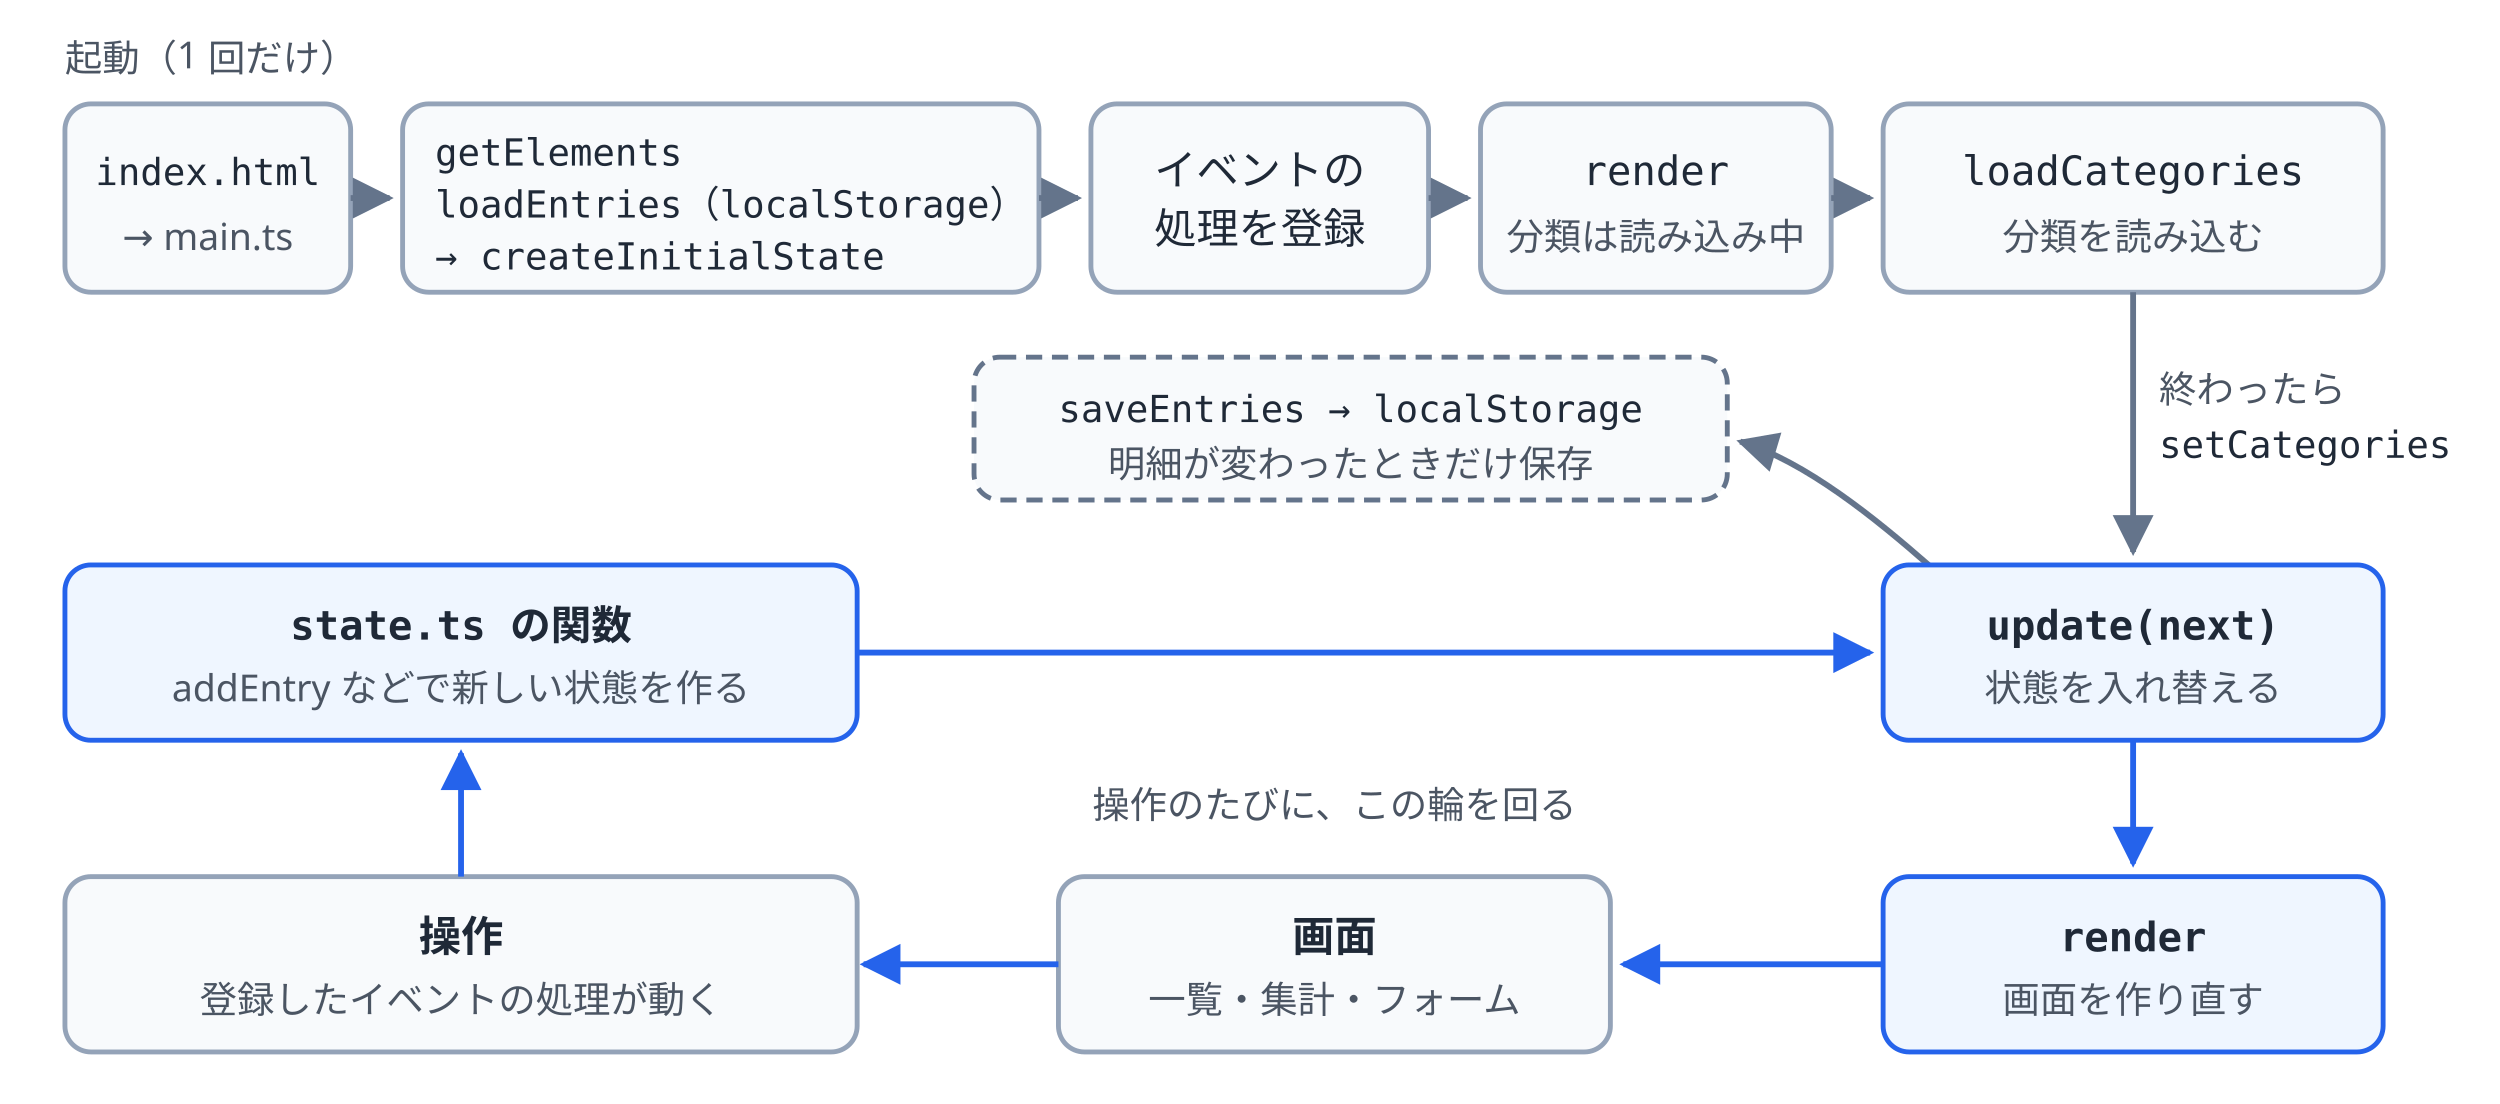
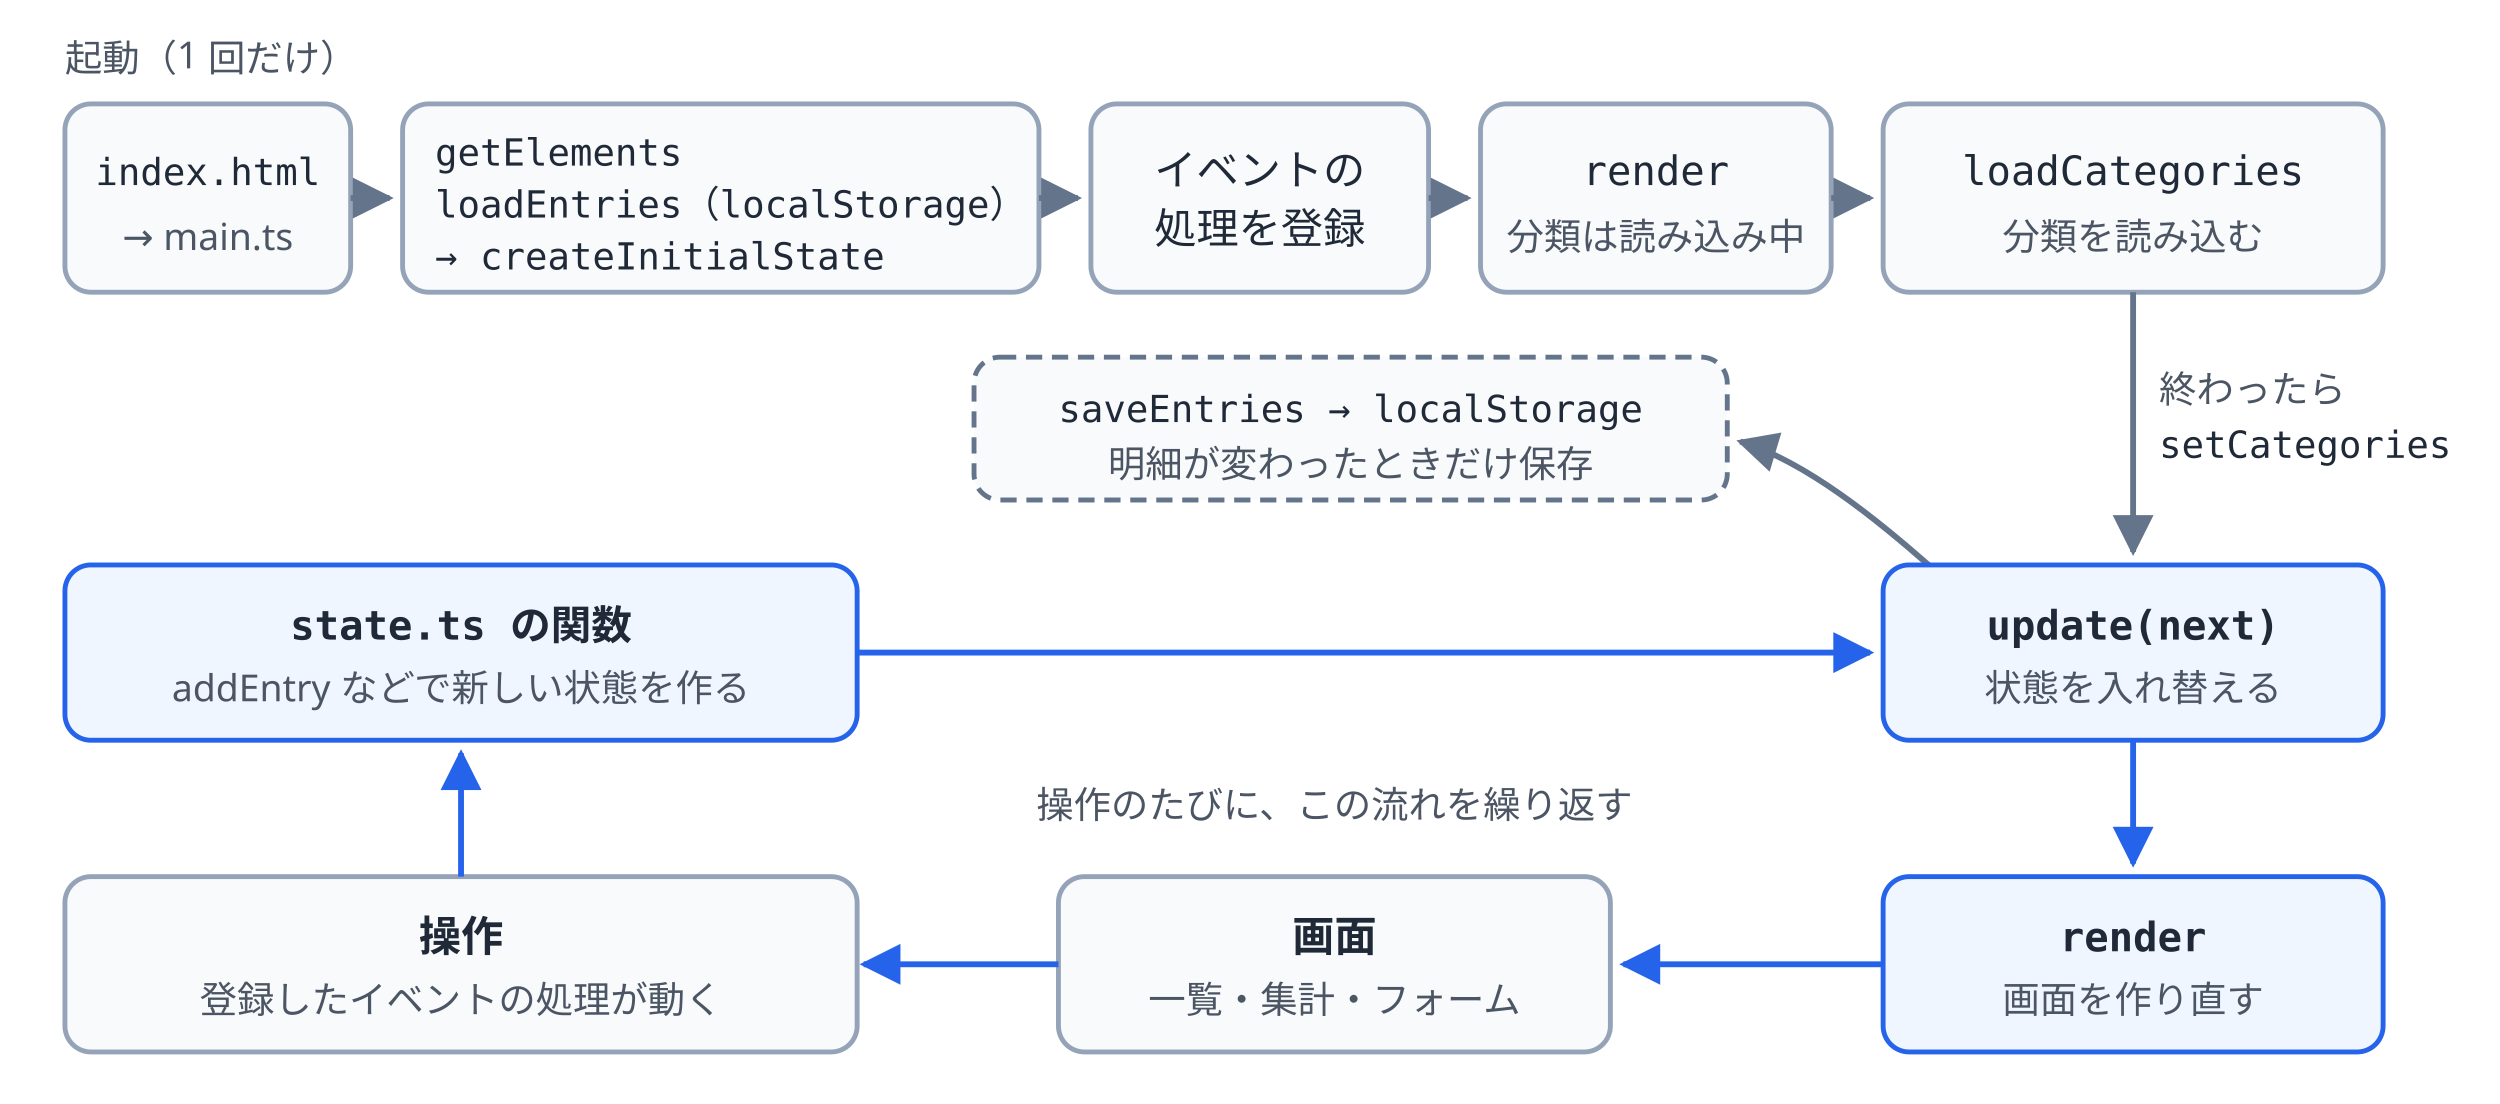
<svg xmlns="http://www.w3.org/2000/svg" viewBox="0 0 770 340" width="770" height="340" role="img" aria-labelledby="t d">
  <style>
    .txt { fill: #1f2937; font-family: "Hiragino Sans", "Noto Sans JP", "Yu Gothic", sans-serif; font-size: 13px; }
    .sub { fill: #4b5563; font-size: 11.5px; }
    .head { font-weight: 700; }
    .code { fill: #1f2937; font-family: ui-monospace, Menlo, Consolas, monospace; font-size: 12.5px; }
    .small { font-size: 11.5px; }
    .var { fill: #f8fafc; stroke: #94a3b8; stroke-width: 1.5; }
    .obj { fill: #eff6ff; stroke: #2563eb; stroke-width: 1.5; }
    .save { fill: #f8fafc; stroke: #64748b; stroke-width: 1.5; stroke-dasharray: 5 3; }
    .line { fill: none; stroke: #2563eb; stroke-width: 1.8; }
    .line2 { fill: none; stroke: #64748b; stroke-width: 1.8; }
    .tip { fill: #2563eb; }
    .tip2 { fill: #64748b; }
    @media (prefers-color-scheme: dark) {
      .txt, .code { fill: #e5e7eb; }
      .sub { fill: #9ca3af; }
      .var { fill: #1e293b; stroke: #64748b; }
      .obj { fill: #172554; stroke: #60a5fa; }
      .save { fill: #1e293b; stroke: #94a3b8; }
      .line { stroke: #60a5fa; }
      .line2 { stroke: #94a3b8; }
      .tip { fill: #60a5fa; }
      .tip2 { fill: #94a3b8; }
    }
  </style>
  <defs>
    <marker id="a1" viewBox="0 0 10 10" refX="9" refY="5" markerWidth="7" markerHeight="7" orient="auto">
      <path class="tip" d="M0,0 L10,5 L0,10 z" />
    </marker>
    <marker id="a2" viewBox="0 0 10 10" refX="9" refY="5" markerWidth="7" markerHeight="7" orient="auto">
      <path class="tip2" d="M0,0 L10,5 L0,10 z" />
    </marker>
  </defs>
  <text class="txt sub" x="20" y="22">起動（1 回だけ）</text>
  <rect class="var" x="20" y="32" width="88" height="58" rx="8" />
  <text class="code small" x="64" y="57" text-anchor="middle">index.html</text>
  <text class="txt sub" x="64" y="77" text-anchor="middle">→ main.ts</text>
  <path class="line2" d="M108,61 L120,61" marker-end="url(#a2)" />
  <rect class="var" x="124" y="32" width="196" height="58" rx="8" />
  <text class="code small" x="134" y="51">getElements</text>
  <text class="code small" x="134" y="67">loadEntries（localStorage）</text>
  <text class="code small" x="134" y="83">→ createInitialState</text>
  <path class="line2" d="M320,61 L332,61" marker-end="url(#a2)" />
  <rect class="var" x="336" y="32" width="104" height="58" rx="8" />
  <text class="txt" x="388" y="57" text-anchor="middle">イベントの</text>
  <text class="txt" x="388" y="75" text-anchor="middle">処理を登録</text>
  <path class="line2" d="M440,61 L452,61" marker-end="url(#a2)" />
  <rect class="var" x="456" y="32" width="108" height="58" rx="8" />
  <text class="code" x="510" y="57" text-anchor="middle">render</text>
  <text class="txt sub" x="510" y="77" text-anchor="middle">分類は読み込み中</text>
  <path class="line2" d="M564,61 L576,61" marker-end="url(#a2)" />
  <rect class="var" x="580" y="32" width="154" height="58" rx="8" />
  <text class="code" x="657" y="57" text-anchor="middle">loadCategories</text>
  <text class="txt sub" x="657" y="77" text-anchor="middle">分類を読み込む</text>
  <path class="line2" d="M657,90 L657,170" marker-end="url(#a2)" />
  <text class="txt sub" x="665" y="124">終わったら</text>
  <text class="code small" x="665" y="141">setCategories</text>
  <rect class="save" x="300" y="110" width="232" height="44" rx="8" />
  <text class="code small" x="416" y="130" text-anchor="middle">saveEntries → localStorage</text>
  <text class="txt sub" x="416" y="147" text-anchor="middle">明細が変わったときだけ保存</text>
  <path class="line2" d="M594,174 C578,160 556,142 536,136" marker-end="url(#a2)" />
  <rect class="obj" x="580" y="174" width="154" height="54" rx="8" />
  <text class="code head" x="657" y="197" text-anchor="middle">update(next)</text>
  <text class="txt sub" x="657" y="216" text-anchor="middle">状態を入れ替える</text>
  <path class="line" d="M657,228 L657,266" marker-end="url(#a1)" />
  <rect class="obj" x="580" y="270" width="154" height="54" rx="8" />
  <text class="code head" x="657" y="293" text-anchor="middle">render</text>
  <text class="txt sub" x="657" y="312" text-anchor="middle">画面を作り直す</text>
  <path class="line" d="M580,297 L500,297" marker-end="url(#a1)" />
  <rect class="var" x="326" y="270" width="170" height="54" rx="8" />
  <text class="txt head" x="411" y="293" text-anchor="middle">画面</text>
  <text class="txt sub" x="411" y="312" text-anchor="middle">一覧・集計・フォーム</text>
  <path class="line" d="M326,297 L266,297" marker-end="url(#a1)" />
  <rect class="var" x="20" y="270" width="244" height="54" rx="8" />
  <text class="txt head" x="142" y="293" text-anchor="middle">操作</text>
  <text class="txt sub" x="142" y="312" text-anchor="middle">登録したイベントの処理が動く</text>
  <path class="line" d="M142,270 L142,232" marker-end="url(#a1)" />
  <rect class="obj" x="20" y="174" width="244" height="54" rx="8" />
  <text class="code head" x="142" y="197" text-anchor="middle">state.ts の関数</text>
  <text class="txt sub" x="142" y="216" text-anchor="middle">addEntry などで新しい状態を作る</text>
  <path class="line" d="M264,201 L576,201" marker-end="url(#a1)" />
-   <text class="txt sub" x="411" y="252" text-anchor="middle">操作のたびに、この輪を回る</text>
+   <text class="txt sub" x="411" y="252" text-anchor="middle">操作のたびに、この流れを繰り返す</text>
</svg>
